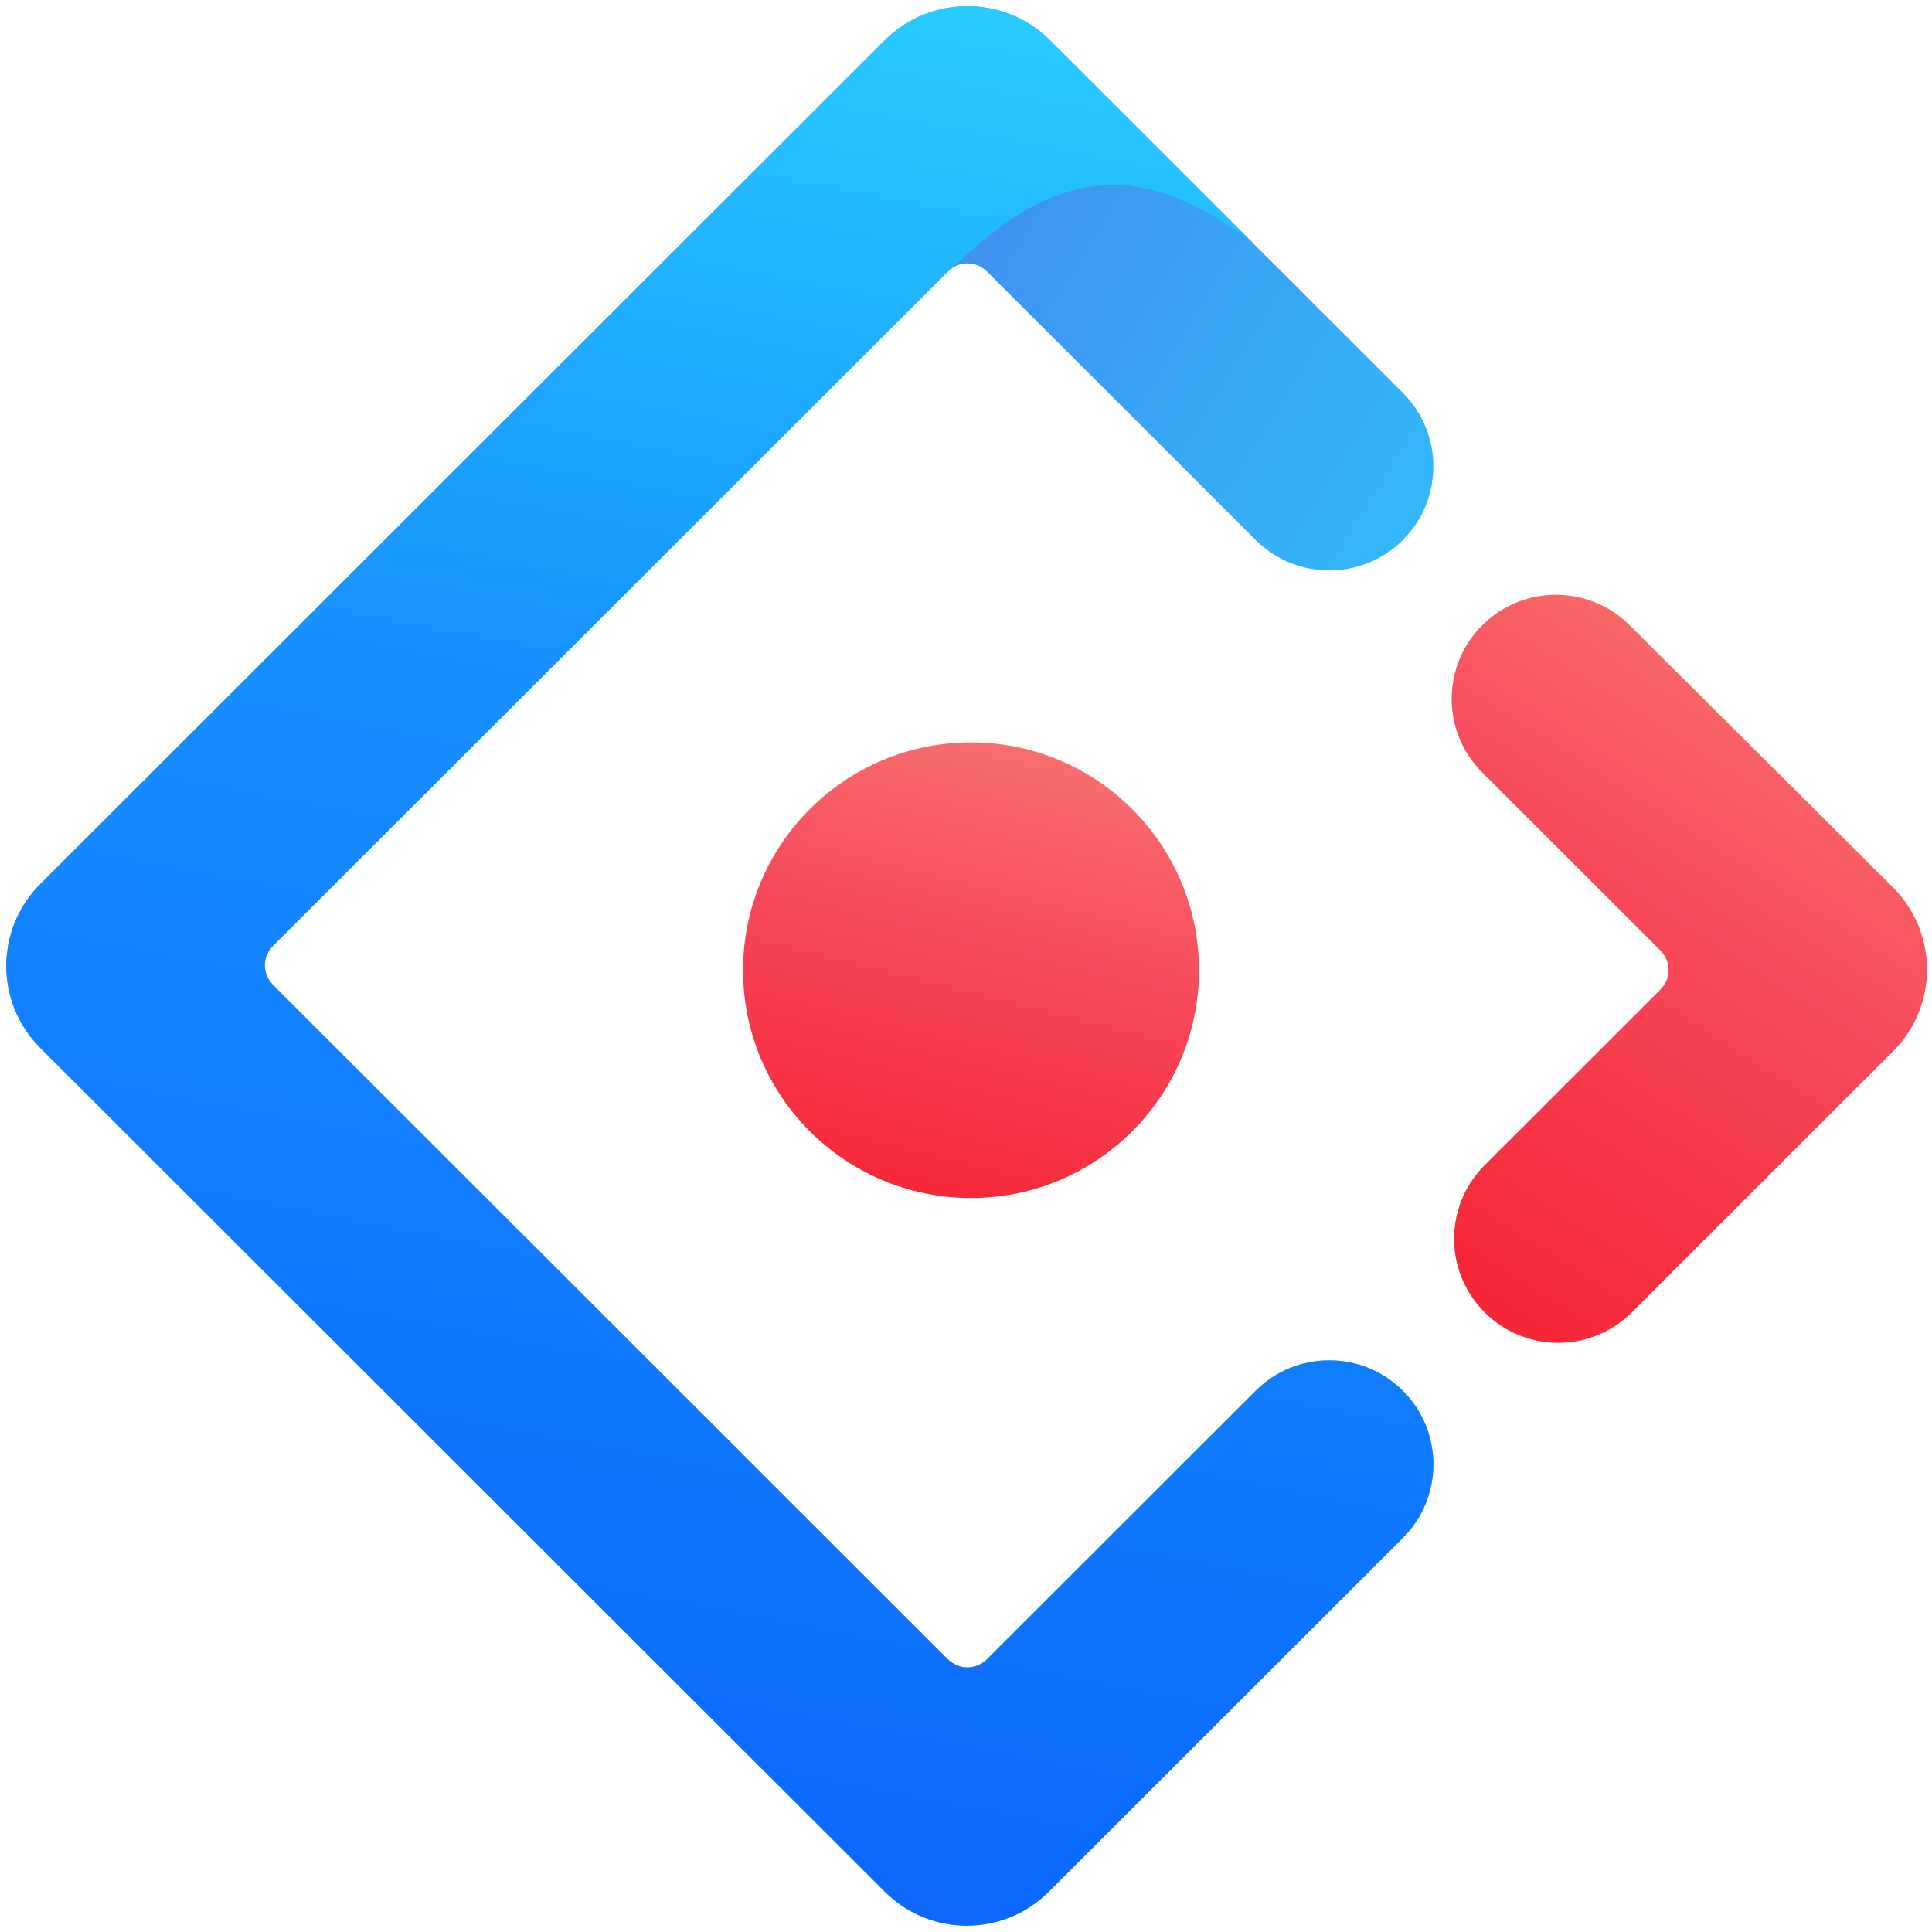
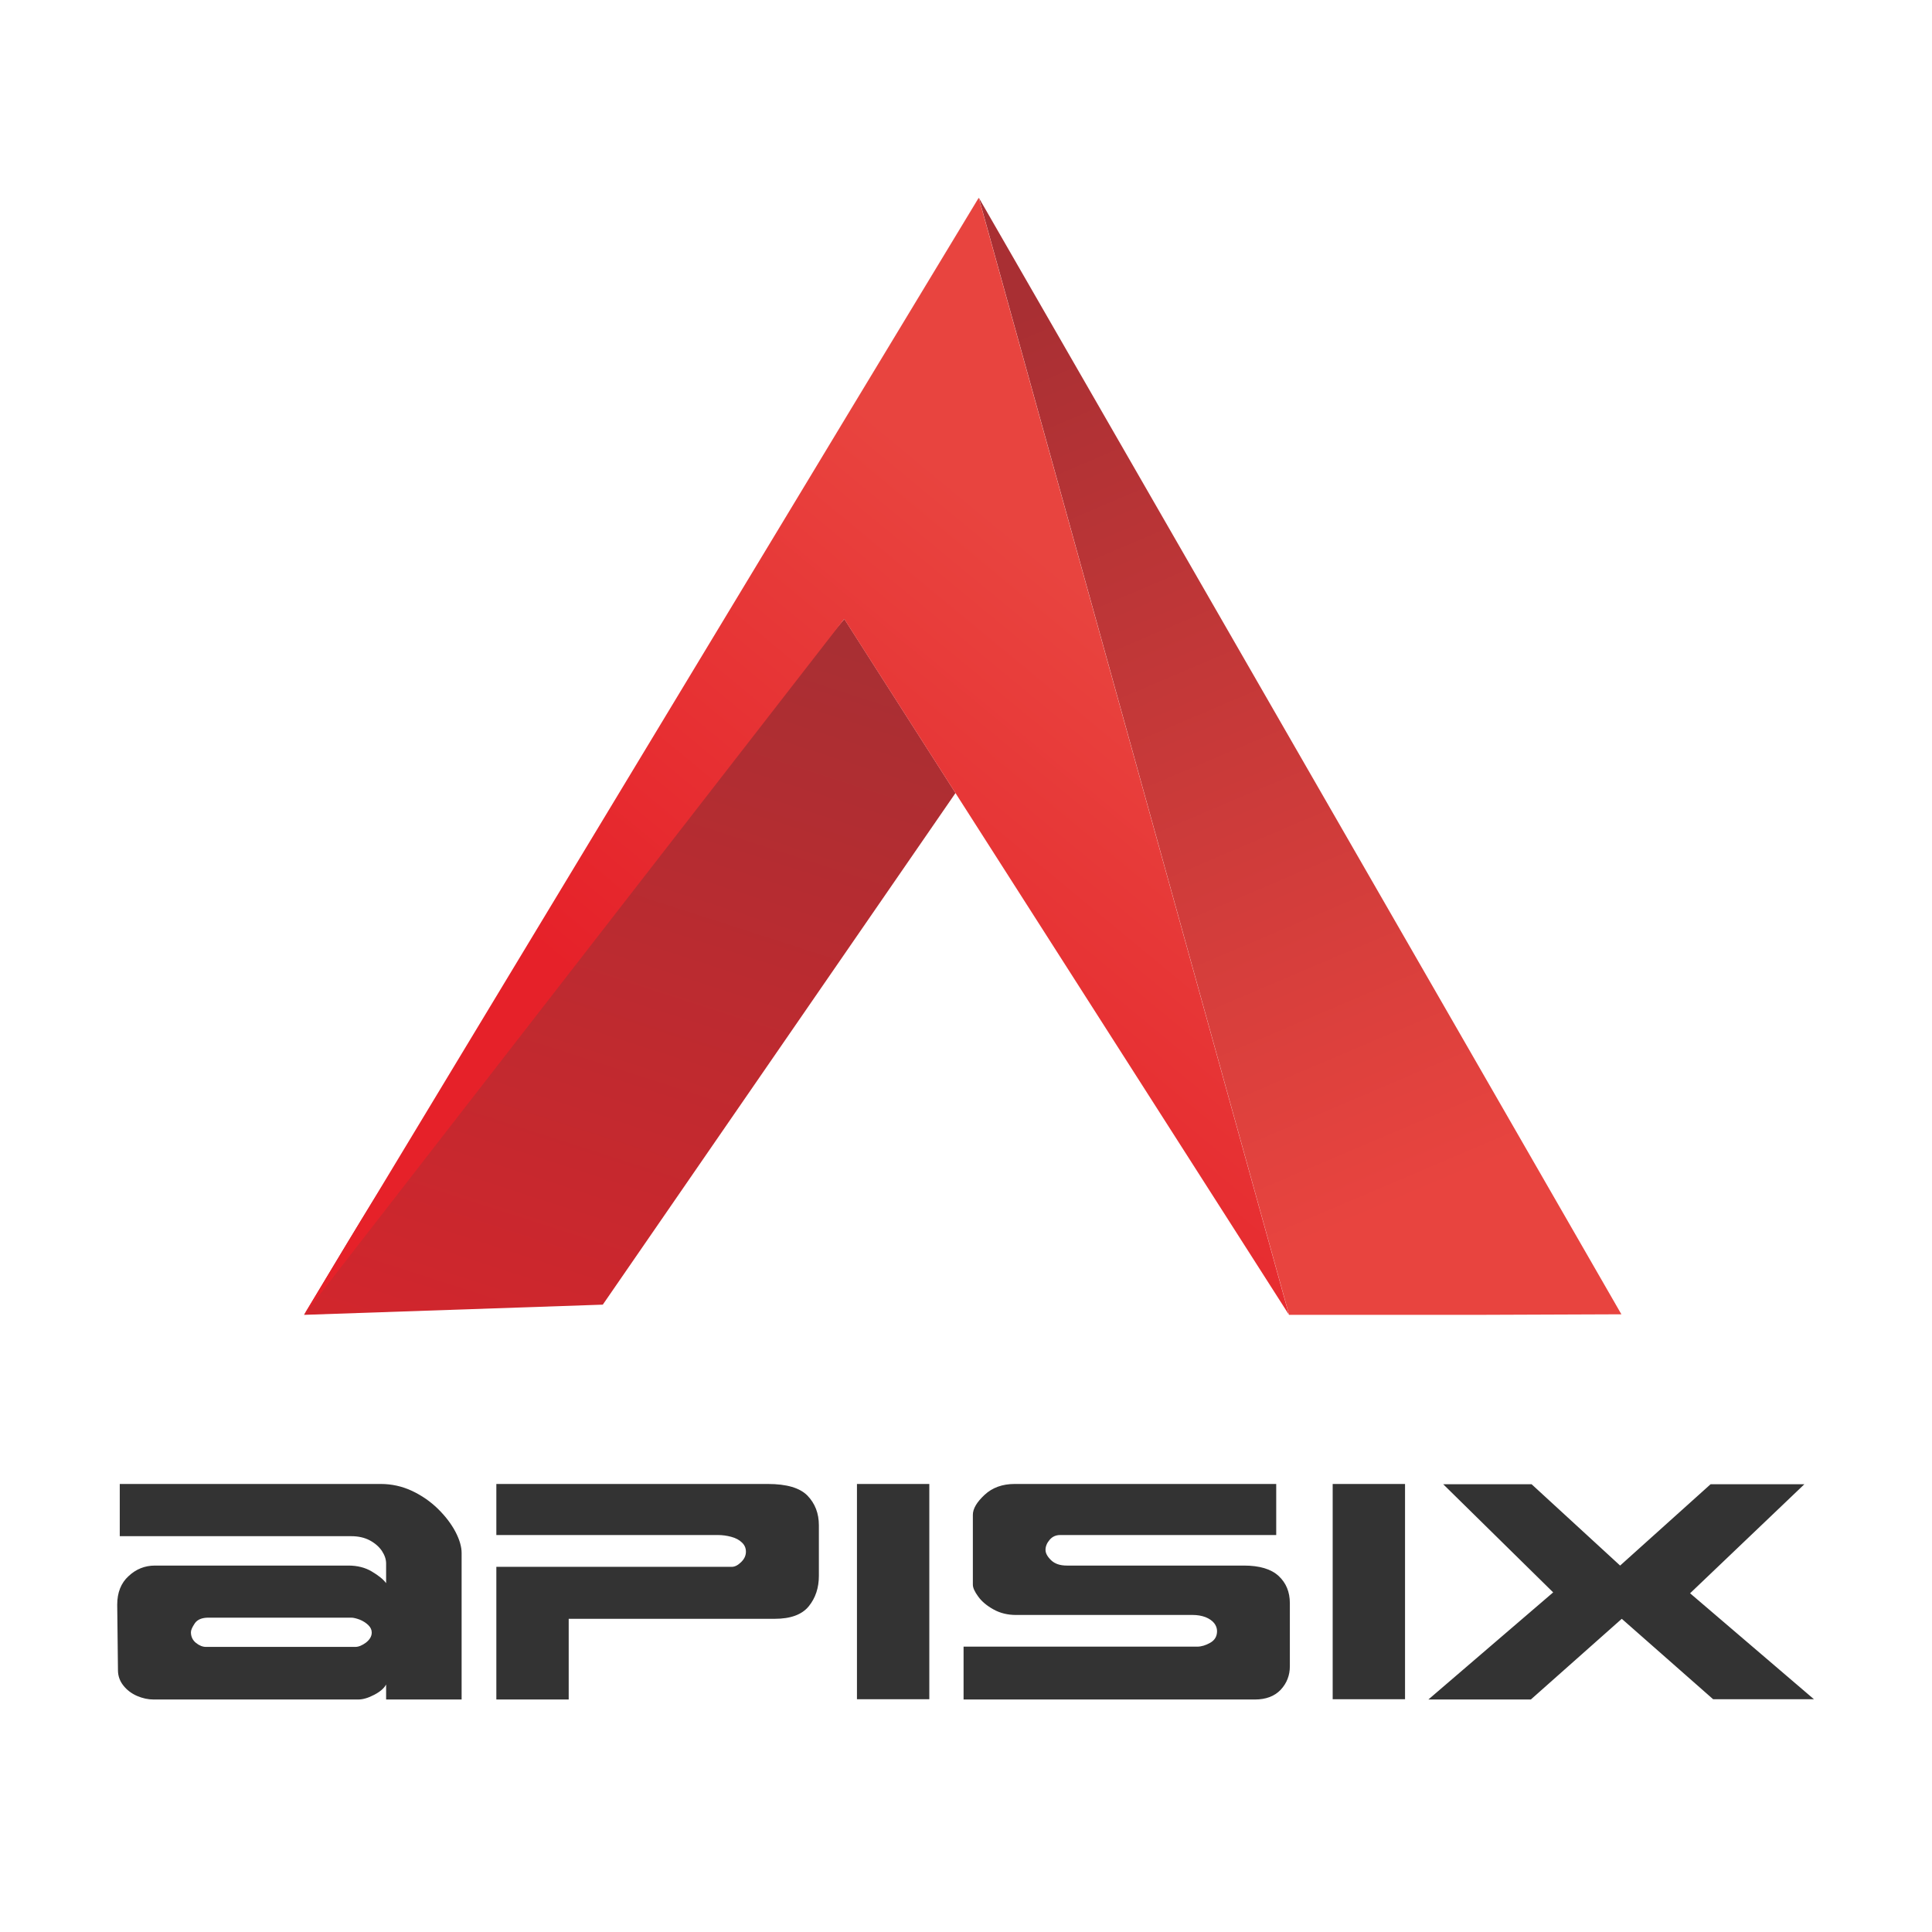
- <svg xmlns="http://www.w3.org/2000/svg" width="200" height="200" version="1.1" viewBox="0 0 200 200">
+ <svg xmlns="http://www.w3.org/2000/svg" viewBox="0 0 500 500">
  <defs>
-     <linearGradient id="linearGradient-1" x1="62.102%" x2="108.197%" y1="0%" y2="37.864%">
-       <stop offset="0%" stop-color="#4285EB" />
-       <stop offset="100%" stop-color="#2EC7FF" />
+     <linearGradient id="id0" gradientUnits="userSpaceOnUse" x1="25119.8" y1="11052.5" x2="21725.7" y2="21551.7" gradientTransform="matrix(0.028095, 0, 0, 0.028095, -492.8671, -144.7698)">
+       <stop offset="0" style="stop-color:#A92F33" />
+       <stop offset="1" style="stop-color:#E62129" />
    </linearGradient>
-     <linearGradient id="linearGradient-2" x1="69.644%" x2="54.043%" y1="0%" y2="108.457%">
-       <stop offset="0%" stop-color="#29CDFF" />
-       <stop offset="37.86%" stop-color="#148EFF" />
-       <stop offset="100%" stop-color="#0A60FF" />
+     <linearGradient id="id1" gradientUnits="userSpaceOnUse" x1="27026.6" y1="8021.8" x2="30514.6" y2="16218.5" gradientTransform="matrix(0.028095, 0, 0, 0.028095, -492.8671, -144.7698)">
+       <stop offset="0" style="stop-color:#A92F33" />
+       <stop offset="1" style="stop-color:#E8443F" />
    </linearGradient>
-     <linearGradient id="linearGradient-3" x1="69.691%" x2="16.723%" y1="-12.974%" y2="117.391%">
-       <stop offset="0%" stop-color="#FA816E" />
-       <stop offset="41.473%" stop-color="#F74A5C" />
-       <stop offset="100%" stop-color="#F51D2C" />
-     </linearGradient>
-     <linearGradient id="linearGradient-4" x1="68.128%" x2="30.44%" y1="-35.691%" y2="114.943%">
-       <stop offset="0%" stop-color="#FA8E7D" />
-       <stop offset="51.264%" stop-color="#F74A5C" />
-       <stop offset="100%" stop-color="#F51D2C" />
+     <linearGradient id="id2" gradientUnits="userSpaceOnUse" x1="23046.1" y1="14340.2" x2="26713.9" y2="9900.07" gradientTransform="matrix(0.028095, 0, 0, 0.028095, -492.8671, -144.7698)">
+       <stop offset="0" style="stop-color:#E62129" />
+       <stop offset="1" style="stop-color:#E8443F" />
    </linearGradient>
  </defs>
-   <g id="Page-1" fill="none" fill-rule="evenodd" stroke="none" stroke-width="1">
-     <g id="logo" transform="translate(-20, -20)">
-       <g id="Group-28-Copy-5" transform="translate(20, 20)">
-         <g id="Group-27-Copy-3">
-           <g id="Group-25" fill-rule="nonzero">
-             <g id="2">
-               <path id="Shape" fill="url(#linearGradient-1)" d="M91.588,4.177 L4.18,91.513 C-0.519,96.208 -0.519,103.792 4.18,108.487 L91.588,195.823 C96.287,200.519 103.877,200.519 108.577,195.823 L145.225,159.205 C149.434,155 149.434,148.182 145.225,143.977 C141.017,139.772 134.194,139.772 129.985,143.977 L102.202,171.737 C101.032,172.906 99.257,172.906 98.088,171.737 L28.286,101.993 C27.116,100.824 27.116,99.051 28.286,97.882 L98.088,28.138 C99.257,26.969 101.032,26.969 102.202,28.138 L129.985,55.898 C134.194,60.103 141.017,60.103 145.225,55.898 C149.434,51.693 149.434,44.876 145.225,40.671 L108.581,4.056 C103.862,-0.538 96.269,-0.501 91.588,4.177 Z" />
-               <path id="Shape" fill="url(#linearGradient-2)" d="M91.588,4.177 L4.18,91.513 C-0.519,96.208 -0.519,103.792 4.18,108.487 L91.588,195.823 C96.287,200.519 103.877,200.519 108.577,195.823 L145.225,159.205 C149.434,155 149.434,148.182 145.225,143.977 C141.017,139.772 134.194,139.772 129.985,143.977 L102.202,171.737 C101.032,172.906 99.257,172.906 98.088,171.737 L28.286,101.993 C27.116,100.824 27.116,99.051 28.286,97.882 L98.088,28.138 C101,25.627 105.752,20.542 112.73,19.352 C117.916,18.469 123.585,20.414 129.739,25.189 C125.625,21.078 118.572,14.034 108.581,4.056 C103.862,-0.538 96.269,-0.501 91.588,4.177 Z" />
-             </g>
-             <path id="Shape" fill="url(#linearGradient-3)" d="M153.686,135.855 C157.894,140.06 164.717,140.06 168.926,135.855 L195.96,108.843 C200.659,104.147 200.659,96.564 195.961,91.869 L168.691,64.718 C164.472,60.518 157.647,60.524 153.436,64.732 C149.227,68.937 149.227,75.754 153.436,79.959 L171.854,98.362 C173.024,99.531 173.024,101.305 171.854,102.473 L153.686,120.627 C149.477,124.832 149.477,131.65 153.686,135.855 Z" />
-           </g>
-           <ellipse id="Combined-Shape" cx="100.519" cy="100.437" fill="url(#linearGradient-4)" rx="23.6" ry="23.581" />
-         </g>
-       </g>
-     </g>
-   </g>
+   <path class="fil1" d="M 156.005 337.641 L 247.284 205.232 L 218.515 160.195 L 134.429 259.986 C 134.429 259.986 134.429 259.986 134.429 259.986 C 134.429 259.986 134.429 259.986 134.429 259.986 C 106.503 293.139 102.007 301.399 78.689 340.281 L 156.033 337.641 Z" style="fill: url(#id0);" />
+   <path class="fil2" d="M 382.616 340.281 L 419.616 340.141 L 253.325 51.188 L 253.325 51.188 L 333.619 340.281 L 382.644 340.281 Z M 253.297 51.188 L 211.239 120.694 L 219.695 106.732 L 253.297 51.216 Z" style="fill: url(#id1);" />
+   <polygon class="fil3" points="218.487 160.195 333.59 340.281 253.297 51.188 253.297 51.188 253.297 51.188 219.724 106.703 78.661 340.281" style="fill: url(#id2);" />
+   <path d="M 116.292 266.849 L 116.292 278.269 L 111.252 278.269 L 111.252 277.099 C 111.119 277.392 110.855 277.659 110.462 277.899 C 110.062 278.146 109.702 278.269 109.382 278.269 L 95.732 278.269 C 95.365 278.269 94.995 278.176 94.622 277.989 C 94.249 277.796 93.945 277.526 93.712 277.179 C 93.479 276.839 93.359 276.452 93.352 276.019 C 93.345 275.192 93.335 274.146 93.322 272.879 C 93.309 271.612 93.302 270.946 93.302 270.879 C 93.302 269.932 93.555 269.189 94.062 268.649 C 94.562 268.102 95.149 267.829 95.822 267.829 L 108.732 267.829 C 109.332 267.829 109.852 267.982 110.292 268.289 C 110.739 268.596 111.059 268.899 111.252 269.199 L 111.252 267.669 C 111.252 267.349 111.159 267.022 110.972 266.689 C 110.779 266.356 110.505 266.079 110.152 265.859 C 109.805 265.646 109.395 265.539 108.922 265.539 L 93.472 265.539 L 93.472 261.469 L 110.892 261.469 C 111.625 261.469 112.322 261.649 112.982 262.009 C 113.635 262.369 114.212 262.836 114.712 263.409 C 115.212 263.982 115.602 264.579 115.882 265.199 C 116.155 265.812 116.292 266.362 116.292 266.849 Z M 110.292 273.049 C 110.292 272.836 110.215 272.642 110.062 272.469 C 109.902 272.289 109.709 272.146 109.482 272.039 C 109.249 271.939 109.062 271.889 108.922 271.889 L 99.392 271.889 C 98.959 271.889 98.655 272.036 98.482 272.329 C 98.309 272.629 98.222 272.859 98.222 273.019 C 98.222 273.366 98.335 273.646 98.562 273.859 C 98.782 274.066 99.005 274.169 99.232 274.169 L 109.192 274.169 C 109.412 274.169 109.652 274.056 109.912 273.829 C 110.165 273.596 110.292 273.336 110.292 273.049 ZM 140.14 264.689 L 140.14 268.629 C 140.14 269.569 139.913 270.362 139.46 271.009 C 139.006 271.656 138.25 271.979 137.19 271.979 L 123.44 271.979 L 123.44 278.269 L 118.61 278.269 L 118.61 267.929 L 134.32 267.929 C 134.526 267.929 134.736 267.806 134.95 267.559 C 135.163 267.319 135.27 267.049 135.27 266.749 C 135.27 266.462 135.18 266.222 135 266.029 C 134.826 265.829 134.59 265.682 134.29 265.589 C 133.996 265.496 133.7 265.449 133.4 265.449 L 118.61 265.449 L 118.61 261.469 L 136.73 261.469 C 137.99 261.469 138.873 261.772 139.38 262.379 C 139.886 262.992 140.14 263.762 140.14 264.689 ZM 147.512 261.469 L 147.512 278.249 L 142.682 278.249 L 142.682 261.469 L 147.512 261.469 ZM 171.579 270.759 L 171.579 275.679 C 171.579 276.386 171.376 276.996 170.969 277.509 C 170.556 278.016 169.979 278.269 169.239 278.269 L 149.799 278.269 L 149.799 274.149 L 165.389 274.149 C 165.669 274.149 165.959 274.049 166.259 273.849 C 166.566 273.649 166.719 273.346 166.719 272.939 C 166.719 272.719 166.656 272.512 166.529 272.319 C 166.396 272.126 166.203 271.969 165.949 271.849 C 165.689 271.736 165.406 271.679 165.099 271.679 L 153.299 271.679 C 152.739 271.679 152.239 271.536 151.799 271.249 C 151.353 270.962 151.013 270.629 150.779 270.249 C 150.539 269.869 150.419 269.559 150.419 269.319 L 150.419 263.869 C 150.419 263.402 150.679 262.886 151.199 262.319 C 151.719 261.752 152.389 261.469 153.209 261.469 L 170.669 261.469 L 170.669 265.449 L 156.249 265.449 C 155.956 265.449 155.719 265.576 155.539 265.829 C 155.359 266.076 155.269 266.336 155.269 266.609 C 155.269 266.862 155.393 267.129 155.639 267.409 C 155.886 267.689 156.236 267.829 156.689 267.829 L 168.509 267.829 C 169.556 267.829 170.329 268.099 170.829 268.639 C 171.329 269.179 171.579 269.886 171.579 270.759 ZM 179.268 261.469 L 179.268 278.249 L 174.438 278.249 L 174.438 261.469 L 179.268 261.469 ZM 198.296 269.989 L 206.566 278.249 L 199.836 278.249 L 193.736 271.979 L 187.666 278.269 L 180.826 278.269 L 189.156 269.919 L 181.816 261.489 L 187.716 261.489 L 193.626 267.829 L 199.666 261.489 L 205.926 261.489 L 198.296 269.989 Z" transform="matrix(3.876958, 0, 0, 3.320314, -331.3924, -484.1091)" style="fill: rgb(51, 51, 51); white-space: pre;" />
</svg>
